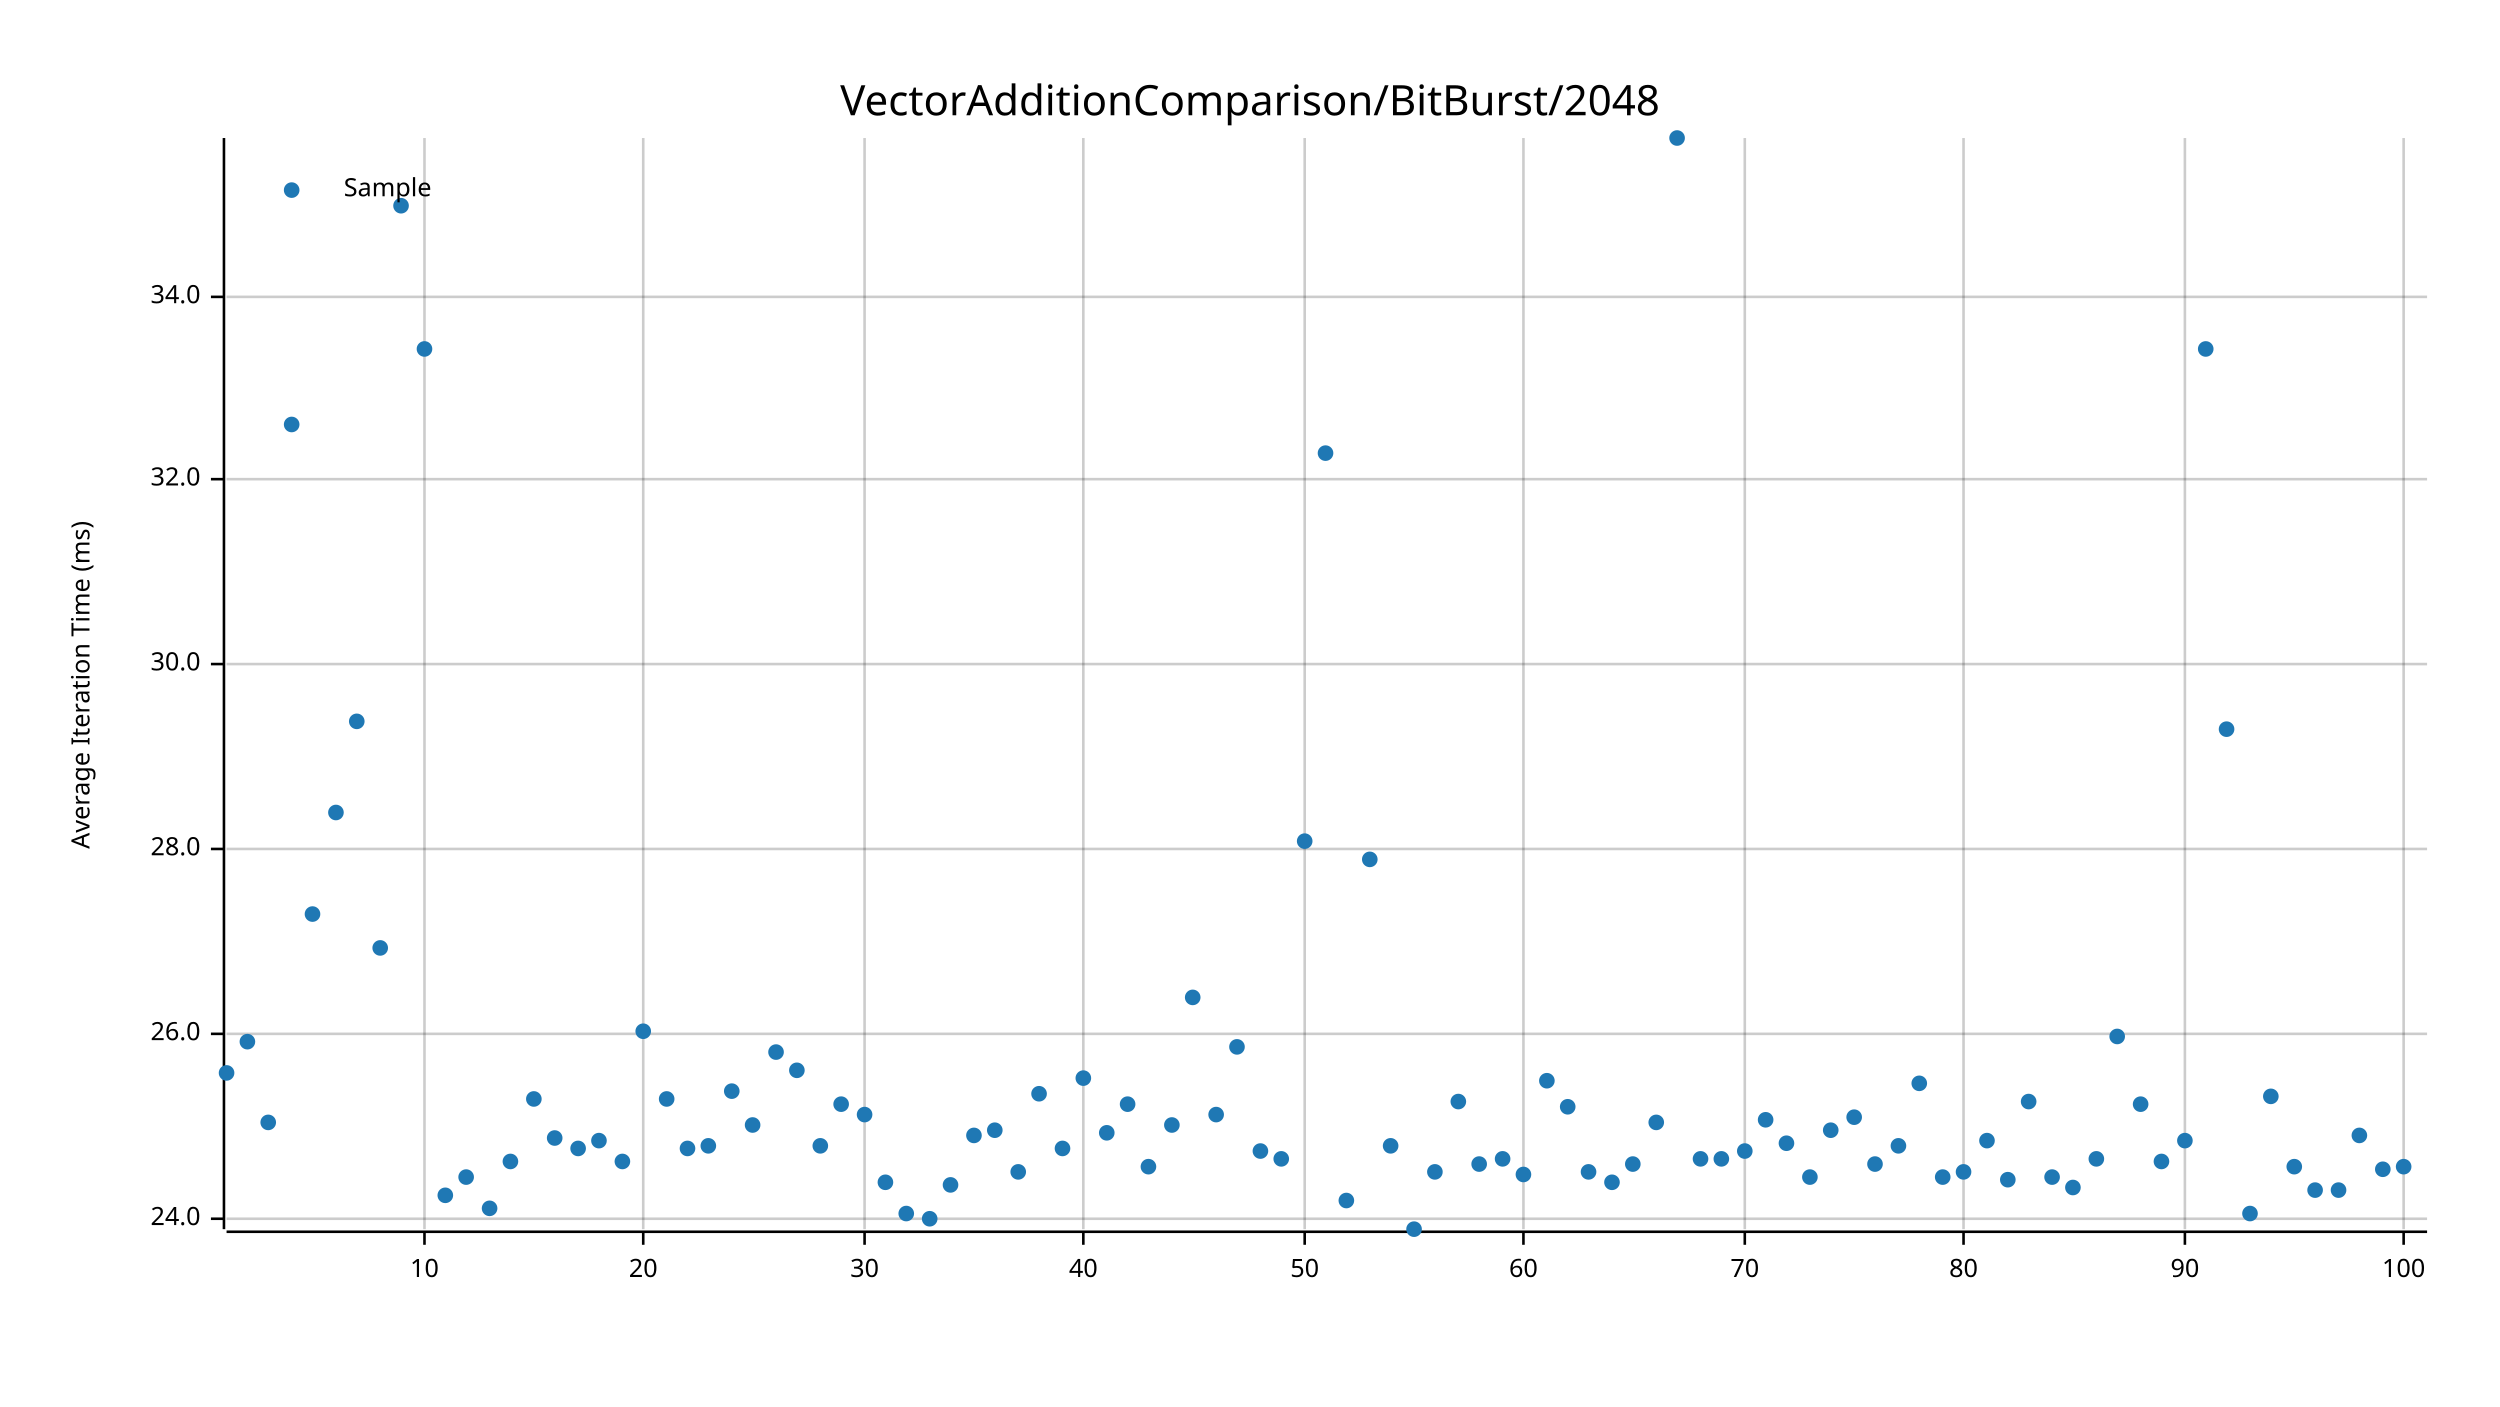
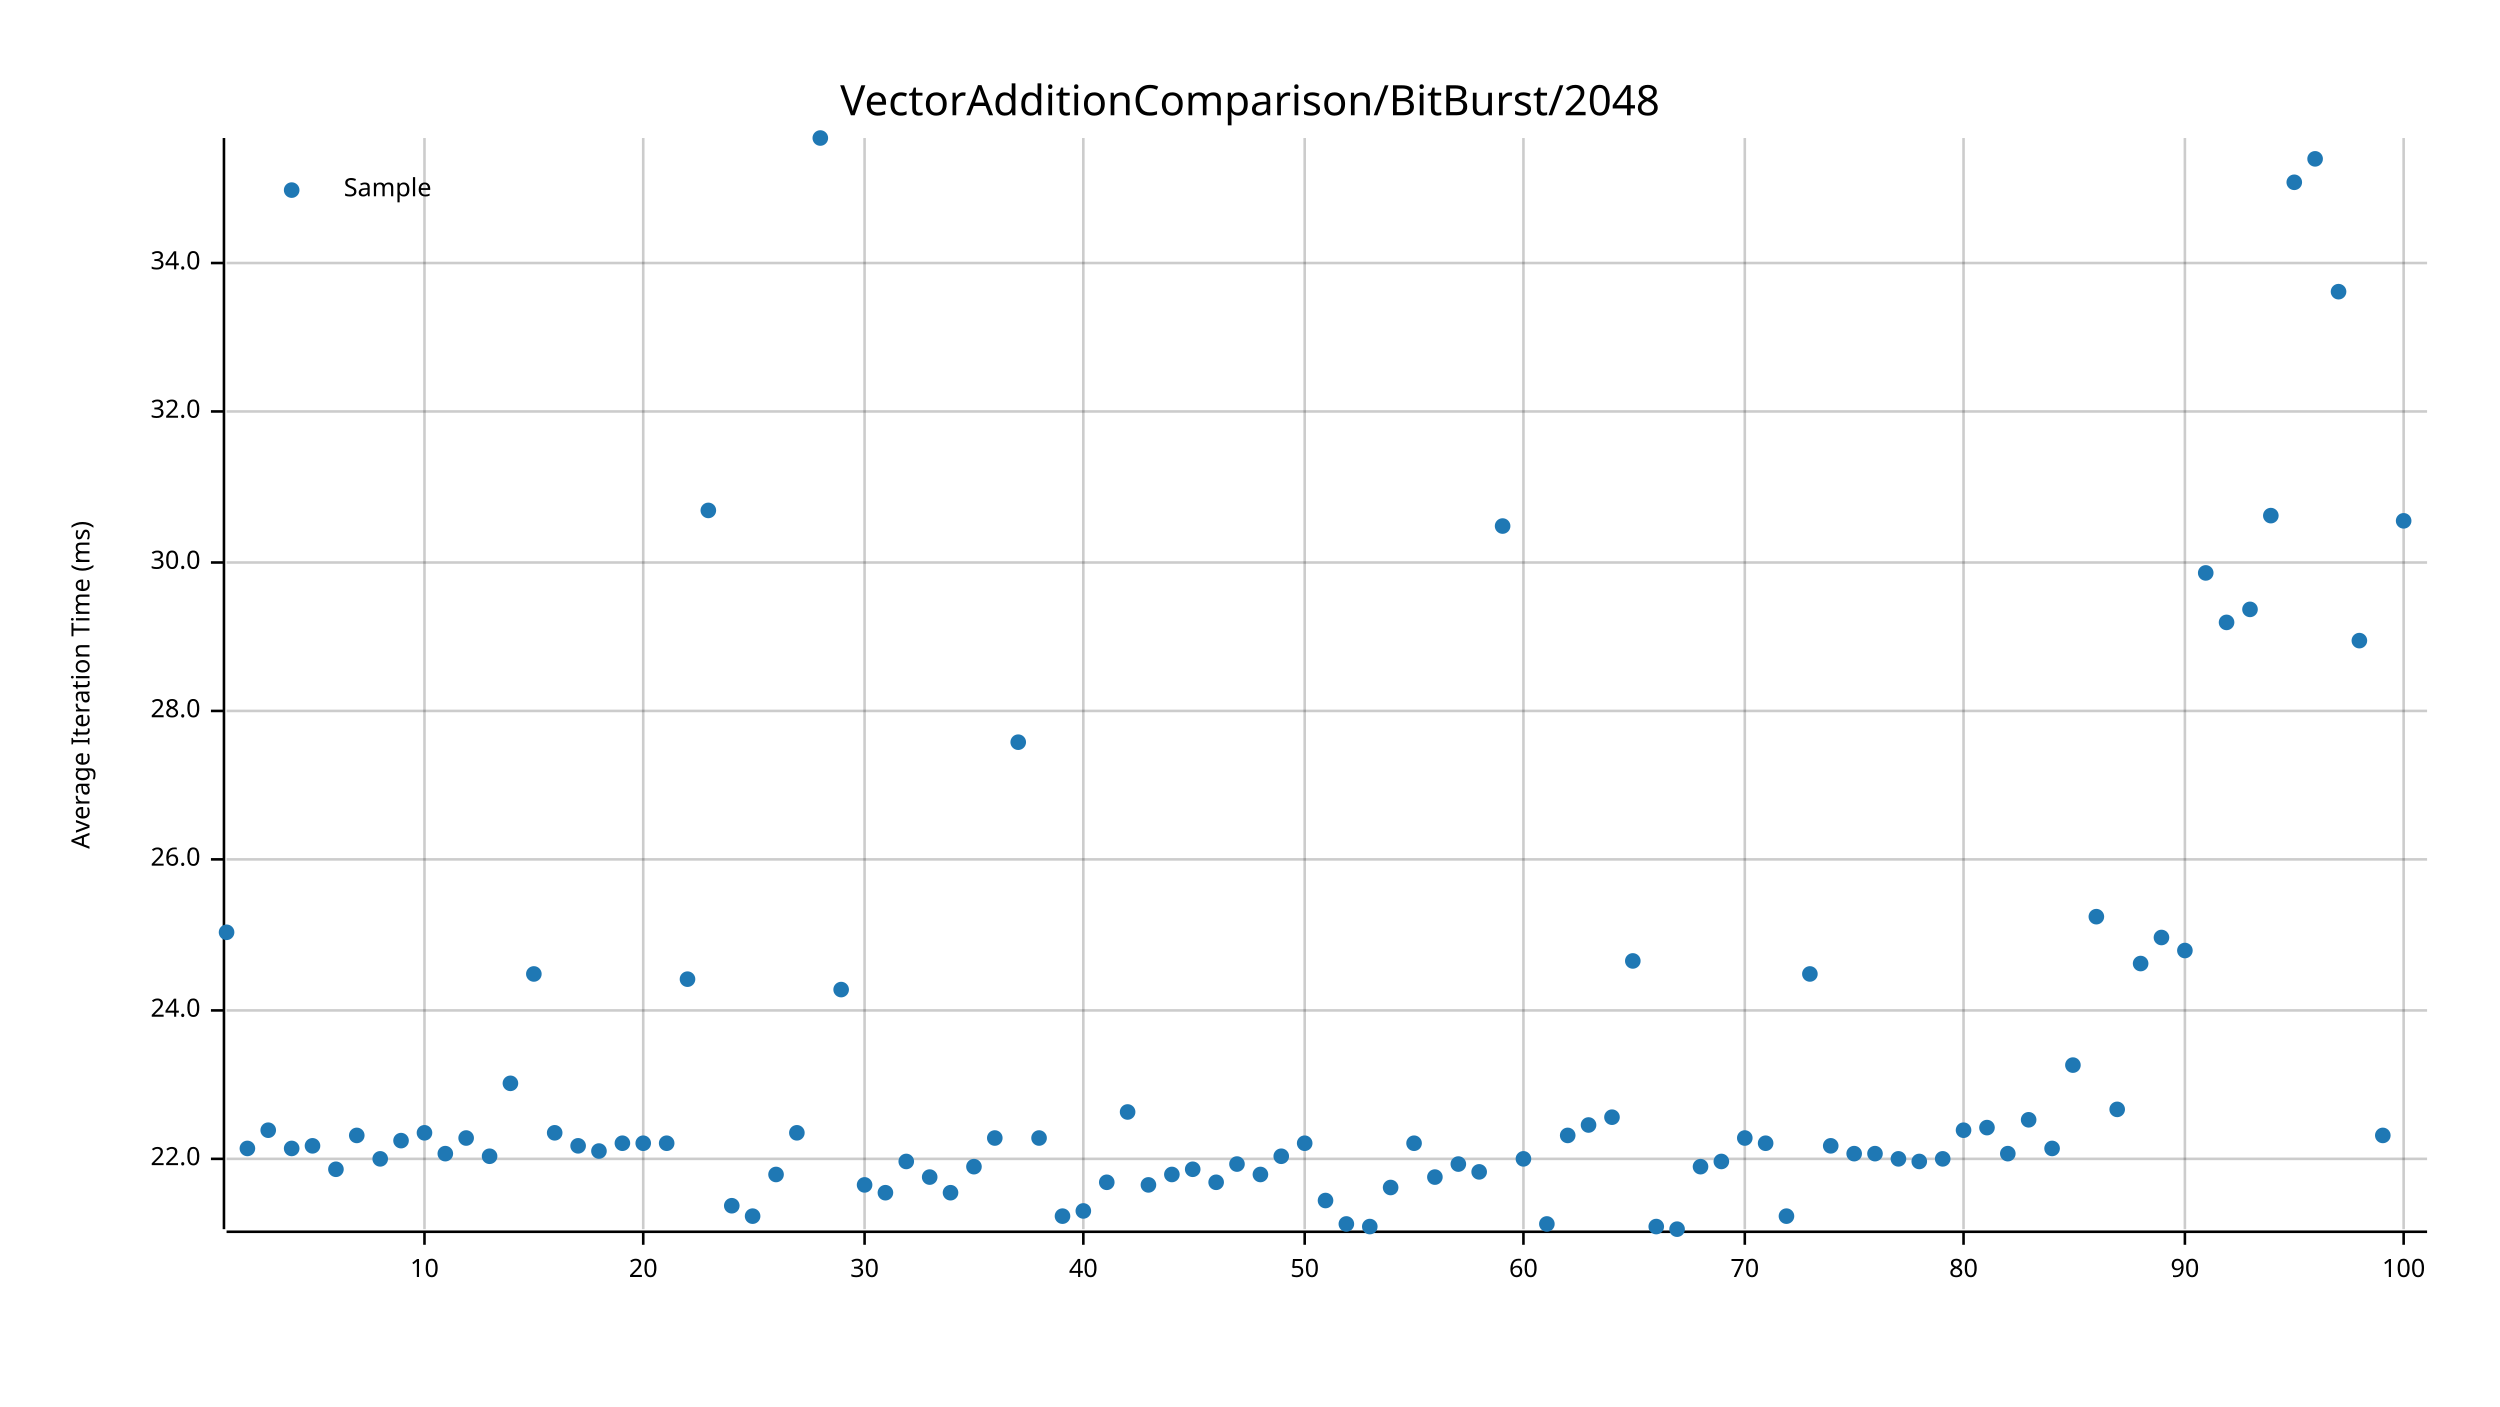
<svg xmlns="http://www.w3.org/2000/svg" width="960" height="540" viewBox="0 0 960 540">
  <text x="480" y="32" dy="0.76em" text-anchor="middle" font-family="sans-serif" font-size="16.129" opacity="1" fill="#000000">
VectorAdditionComparison/BitBurst/2048
</text>
  <text x="27" y="263" dy="0.76em" text-anchor="middle" font-family="sans-serif" font-size="9.677" opacity="1" fill="#000000" transform="rotate(270, 27, 263)">
Average Iteration Time (ms)
</text>
  <line opacity="0.2" stroke="#000000" stroke-width="1" x1="163" y1="472" x2="163" y2="53" />
  <line opacity="0.2" stroke="#000000" stroke-width="1" x1="247" y1="472" x2="247" y2="53" />
  <line opacity="0.2" stroke="#000000" stroke-width="1" x1="332" y1="472" x2="332" y2="53" />
  <line opacity="0.2" stroke="#000000" stroke-width="1" x1="416" y1="472" x2="416" y2="53" />
  <line opacity="0.2" stroke="#000000" stroke-width="1" x1="501" y1="472" x2="501" y2="53" />
  <line opacity="0.2" stroke="#000000" stroke-width="1" x1="585" y1="472" x2="585" y2="53" />
  <line opacity="0.2" stroke="#000000" stroke-width="1" x1="670" y1="472" x2="670" y2="53" />
  <line opacity="0.2" stroke="#000000" stroke-width="1" x1="754" y1="472" x2="754" y2="53" />
  <line opacity="0.2" stroke="#000000" stroke-width="1" x1="839" y1="472" x2="839" y2="53" />
  <line opacity="0.2" stroke="#000000" stroke-width="1" x1="923" y1="472" x2="923" y2="53" />
-   <line opacity="0.2" stroke="#000000" stroke-width="1" x1="87" y1="468" x2="932" y2="468" />
-   <line opacity="0.2" stroke="#000000" stroke-width="1" x1="87" y1="397" x2="932" y2="397" />
-   <line opacity="0.2" stroke="#000000" stroke-width="1" x1="87" y1="326" x2="932" y2="326" />
-   <line opacity="0.2" stroke="#000000" stroke-width="1" x1="87" y1="255" x2="932" y2="255" />
-   <line opacity="0.2" stroke="#000000" stroke-width="1" x1="87" y1="184" x2="932" y2="184" />
-   <line opacity="0.2" stroke="#000000" stroke-width="1" x1="87" y1="114" x2="932" y2="114" />
+   <line opacity="0.2" stroke="#000000" stroke-width="1" x1="87" y1="445" x2="932" y2="445" />
+   <line opacity="0.2" stroke="#000000" stroke-width="1" x1="87" y1="388" x2="932" y2="388" />
+   <line opacity="0.2" stroke="#000000" stroke-width="1" x1="87" y1="330" x2="932" y2="330" />
+   <line opacity="0.2" stroke="#000000" stroke-width="1" x1="87" y1="273" x2="932" y2="273" />
+   <line opacity="0.2" stroke="#000000" stroke-width="1" x1="87" y1="216" x2="932" y2="216" />
+   <line opacity="0.2" stroke="#000000" stroke-width="1" x1="87" y1="158" x2="932" y2="158" />
+   <line opacity="0.2" stroke="#000000" stroke-width="1" x1="87" y1="101" x2="932" y2="101" />
  <polyline fill="none" opacity="1" stroke="#000000" stroke-width="1" points="86,53 86,472 " />
-   <text x="77" y="468" dy="0.5ex" text-anchor="end" font-family="sans-serif" font-size="9.677" opacity="1" fill="#000000">
+   <text x="77" y="445" dy="0.5ex" text-anchor="end" font-family="sans-serif" font-size="9.677" opacity="1" fill="#000000">
+ 22.0
+ </text>
+   <polyline fill="none" opacity="1" stroke="#000000" stroke-width="1" points="81,445 86,445 " />
+   <text x="77" y="388" dy="0.5ex" text-anchor="end" font-family="sans-serif" font-size="9.677" opacity="1" fill="#000000">
24.0
</text>
-   <polyline fill="none" opacity="1" stroke="#000000" stroke-width="1" points="81,468 86,468 " />
-   <text x="77" y="397" dy="0.5ex" text-anchor="end" font-family="sans-serif" font-size="9.677" opacity="1" fill="#000000">
+   <polyline fill="none" opacity="1" stroke="#000000" stroke-width="1" points="81,388 86,388 " />
+   <text x="77" y="330" dy="0.5ex" text-anchor="end" font-family="sans-serif" font-size="9.677" opacity="1" fill="#000000">
26.0
</text>
-   <polyline fill="none" opacity="1" stroke="#000000" stroke-width="1" points="81,397 86,397 " />
-   <text x="77" y="326" dy="0.5ex" text-anchor="end" font-family="sans-serif" font-size="9.677" opacity="1" fill="#000000">
+   <polyline fill="none" opacity="1" stroke="#000000" stroke-width="1" points="81,330 86,330 " />
+   <text x="77" y="273" dy="0.5ex" text-anchor="end" font-family="sans-serif" font-size="9.677" opacity="1" fill="#000000">
28.0
</text>
-   <polyline fill="none" opacity="1" stroke="#000000" stroke-width="1" points="81,326 86,326 " />
-   <text x="77" y="255" dy="0.5ex" text-anchor="end" font-family="sans-serif" font-size="9.677" opacity="1" fill="#000000">
+   <polyline fill="none" opacity="1" stroke="#000000" stroke-width="1" points="81,273 86,273 " />
+   <text x="77" y="216" dy="0.5ex" text-anchor="end" font-family="sans-serif" font-size="9.677" opacity="1" fill="#000000">
30.0
</text>
-   <polyline fill="none" opacity="1" stroke="#000000" stroke-width="1" points="81,255 86,255 " />
-   <text x="77" y="184" dy="0.5ex" text-anchor="end" font-family="sans-serif" font-size="9.677" opacity="1" fill="#000000">
+   <polyline fill="none" opacity="1" stroke="#000000" stroke-width="1" points="81,216 86,216 " />
+   <text x="77" y="158" dy="0.5ex" text-anchor="end" font-family="sans-serif" font-size="9.677" opacity="1" fill="#000000">
32.0
</text>
-   <polyline fill="none" opacity="1" stroke="#000000" stroke-width="1" points="81,184 86,184 " />
-   <text x="77" y="114" dy="0.5ex" text-anchor="end" font-family="sans-serif" font-size="9.677" opacity="1" fill="#000000">
+   <polyline fill="none" opacity="1" stroke="#000000" stroke-width="1" points="81,158 86,158 " />
+   <text x="77" y="101" dy="0.5ex" text-anchor="end" font-family="sans-serif" font-size="9.677" opacity="1" fill="#000000">
34.0
</text>
-   <polyline fill="none" opacity="1" stroke="#000000" stroke-width="1" points="81,114 86,114 " />
+   <polyline fill="none" opacity="1" stroke="#000000" stroke-width="1" points="81,101 86,101 " />
  <polyline fill="none" opacity="1" stroke="#000000" stroke-width="1" points="87,473 932,473 " />
  <text x="163" y="483" dy="0.76em" text-anchor="middle" font-family="sans-serif" font-size="9.677" opacity="1" fill="#000000">
10
</text>
  <polyline fill="none" opacity="1" stroke="#000000" stroke-width="1" points="163,473 163,478 " />
  <text x="247" y="483" dy="0.76em" text-anchor="middle" font-family="sans-serif" font-size="9.677" opacity="1" fill="#000000">
20
</text>
  <polyline fill="none" opacity="1" stroke="#000000" stroke-width="1" points="247,473 247,478 " />
  <text x="332" y="483" dy="0.76em" text-anchor="middle" font-family="sans-serif" font-size="9.677" opacity="1" fill="#000000">
30
</text>
  <polyline fill="none" opacity="1" stroke="#000000" stroke-width="1" points="332,473 332,478 " />
  <text x="416" y="483" dy="0.76em" text-anchor="middle" font-family="sans-serif" font-size="9.677" opacity="1" fill="#000000">
40
</text>
  <polyline fill="none" opacity="1" stroke="#000000" stroke-width="1" points="416,473 416,478 " />
  <text x="501" y="483" dy="0.76em" text-anchor="middle" font-family="sans-serif" font-size="9.677" opacity="1" fill="#000000">
50
</text>
  <polyline fill="none" opacity="1" stroke="#000000" stroke-width="1" points="501,473 501,478 " />
  <text x="585" y="483" dy="0.76em" text-anchor="middle" font-family="sans-serif" font-size="9.677" opacity="1" fill="#000000">
60
</text>
  <polyline fill="none" opacity="1" stroke="#000000" stroke-width="1" points="585,473 585,478 " />
  <text x="670" y="483" dy="0.76em" text-anchor="middle" font-family="sans-serif" font-size="9.677" opacity="1" fill="#000000">
70
</text>
  <polyline fill="none" opacity="1" stroke="#000000" stroke-width="1" points="670,473 670,478 " />
  <text x="754" y="483" dy="0.76em" text-anchor="middle" font-family="sans-serif" font-size="9.677" opacity="1" fill="#000000">
80
</text>
  <polyline fill="none" opacity="1" stroke="#000000" stroke-width="1" points="754,473 754,478 " />
  <text x="839" y="483" dy="0.76em" text-anchor="middle" font-family="sans-serif" font-size="9.677" opacity="1" fill="#000000">
90
</text>
  <polyline fill="none" opacity="1" stroke="#000000" stroke-width="1" points="839,473 839,478 " />
  <text x="923" y="483" dy="0.76em" text-anchor="middle" font-family="sans-serif" font-size="9.677" opacity="1" fill="#000000">
100
</text>
  <polyline fill="none" opacity="1" stroke="#000000" stroke-width="1" points="923,473 923,478 " />
-   <circle cx="87" cy="412" r="3" opacity="1" fill="#1F78B4" stroke="none" stroke-width="1" />
-   <circle cx="95" cy="400" r="3" opacity="1" fill="#1F78B4" stroke="none" stroke-width="1" />
-   <circle cx="103" cy="431" r="3" opacity="1" fill="#1F78B4" stroke="none" stroke-width="1" />
-   <circle cx="112" cy="163" r="3" opacity="1" fill="#1F78B4" stroke="none" stroke-width="1" />
-   <circle cx="120" cy="351" r="3" opacity="1" fill="#1F78B4" stroke="none" stroke-width="1" />
-   <circle cx="129" cy="312" r="3" opacity="1" fill="#1F78B4" stroke="none" stroke-width="1" />
-   <circle cx="137" cy="277" r="3" opacity="1" fill="#1F78B4" stroke="none" stroke-width="1" />
-   <circle cx="146" cy="364" r="3" opacity="1" fill="#1F78B4" stroke="none" stroke-width="1" />
-   <circle cx="154" cy="79" r="3" opacity="1" fill="#1F78B4" stroke="none" stroke-width="1" />
-   <circle cx="163" cy="134" r="3" opacity="1" fill="#1F78B4" stroke="none" stroke-width="1" />
-   <circle cx="171" cy="459" r="3" opacity="1" fill="#1F78B4" stroke="none" stroke-width="1" />
-   <circle cx="179" cy="452" r="3" opacity="1" fill="#1F78B4" stroke="none" stroke-width="1" />
-   <circle cx="188" cy="464" r="3" opacity="1" fill="#1F78B4" stroke="none" stroke-width="1" />
-   <circle cx="196" cy="446" r="3" opacity="1" fill="#1F78B4" stroke="none" stroke-width="1" />
-   <circle cx="205" cy="422" r="3" opacity="1" fill="#1F78B4" stroke="none" stroke-width="1" />
-   <circle cx="213" cy="437" r="3" opacity="1" fill="#1F78B4" stroke="none" stroke-width="1" />
-   <circle cx="222" cy="441" r="3" opacity="1" fill="#1F78B4" stroke="none" stroke-width="1" />
-   <circle cx="230" cy="438" r="3" opacity="1" fill="#1F78B4" stroke="none" stroke-width="1" />
-   <circle cx="239" cy="446" r="3" opacity="1" fill="#1F78B4" stroke="none" stroke-width="1" />
-   <circle cx="247" cy="396" r="3" opacity="1" fill="#1F78B4" stroke="none" stroke-width="1" />
-   <circle cx="256" cy="422" r="3" opacity="1" fill="#1F78B4" stroke="none" stroke-width="1" />
-   <circle cx="264" cy="441" r="3" opacity="1" fill="#1F78B4" stroke="none" stroke-width="1" />
-   <circle cx="272" cy="440" r="3" opacity="1" fill="#1F78B4" stroke="none" stroke-width="1" />
-   <circle cx="281" cy="419" r="3" opacity="1" fill="#1F78B4" stroke="none" stroke-width="1" />
-   <circle cx="289" cy="432" r="3" opacity="1" fill="#1F78B4" stroke="none" stroke-width="1" />
-   <circle cx="298" cy="404" r="3" opacity="1" fill="#1F78B4" stroke="none" stroke-width="1" />
-   <circle cx="306" cy="411" r="3" opacity="1" fill="#1F78B4" stroke="none" stroke-width="1" />
-   <circle cx="315" cy="440" r="3" opacity="1" fill="#1F78B4" stroke="none" stroke-width="1" />
-   <circle cx="323" cy="424" r="3" opacity="1" fill="#1F78B4" stroke="none" stroke-width="1" />
-   <circle cx="332" cy="428" r="3" opacity="1" fill="#1F78B4" stroke="none" stroke-width="1" />
-   <circle cx="340" cy="454" r="3" opacity="1" fill="#1F78B4" stroke="none" stroke-width="1" />
-   <circle cx="348" cy="466" r="3" opacity="1" fill="#1F78B4" stroke="none" stroke-width="1" />
-   <circle cx="357" cy="468" r="3" opacity="1" fill="#1F78B4" stroke="none" stroke-width="1" />
-   <circle cx="365" cy="455" r="3" opacity="1" fill="#1F78B4" stroke="none" stroke-width="1" />
-   <circle cx="374" cy="436" r="3" opacity="1" fill="#1F78B4" stroke="none" stroke-width="1" />
-   <circle cx="382" cy="434" r="3" opacity="1" fill="#1F78B4" stroke="none" stroke-width="1" />
-   <circle cx="391" cy="450" r="3" opacity="1" fill="#1F78B4" stroke="none" stroke-width="1" />
-   <circle cx="399" cy="420" r="3" opacity="1" fill="#1F78B4" stroke="none" stroke-width="1" />
-   <circle cx="408" cy="441" r="3" opacity="1" fill="#1F78B4" stroke="none" stroke-width="1" />
-   <circle cx="416" cy="414" r="3" opacity="1" fill="#1F78B4" stroke="none" stroke-width="1" />
-   <circle cx="425" cy="435" r="3" opacity="1" fill="#1F78B4" stroke="none" stroke-width="1" />
-   <circle cx="433" cy="424" r="3" opacity="1" fill="#1F78B4" stroke="none" stroke-width="1" />
-   <circle cx="441" cy="448" r="3" opacity="1" fill="#1F78B4" stroke="none" stroke-width="1" />
-   <circle cx="450" cy="432" r="3" opacity="1" fill="#1F78B4" stroke="none" stroke-width="1" />
-   <circle cx="458" cy="383" r="3" opacity="1" fill="#1F78B4" stroke="none" stroke-width="1" />
-   <circle cx="467" cy="428" r="3" opacity="1" fill="#1F78B4" stroke="none" stroke-width="1" />
-   <circle cx="475" cy="402" r="3" opacity="1" fill="#1F78B4" stroke="none" stroke-width="1" />
-   <circle cx="484" cy="442" r="3" opacity="1" fill="#1F78B4" stroke="none" stroke-width="1" />
-   <circle cx="492" cy="445" r="3" opacity="1" fill="#1F78B4" stroke="none" stroke-width="1" />
-   <circle cx="501" cy="323" r="3" opacity="1" fill="#1F78B4" stroke="none" stroke-width="1" />
-   <circle cx="509" cy="174" r="3" opacity="1" fill="#1F78B4" stroke="none" stroke-width="1" />
-   <circle cx="517" cy="461" r="3" opacity="1" fill="#1F78B4" stroke="none" stroke-width="1" />
-   <circle cx="526" cy="330" r="3" opacity="1" fill="#1F78B4" stroke="none" stroke-width="1" />
-   <circle cx="534" cy="440" r="3" opacity="1" fill="#1F78B4" stroke="none" stroke-width="1" />
-   <circle cx="543" cy="472" r="3" opacity="1" fill="#1F78B4" stroke="none" stroke-width="1" />
-   <circle cx="551" cy="450" r="3" opacity="1" fill="#1F78B4" stroke="none" stroke-width="1" />
-   <circle cx="560" cy="423" r="3" opacity="1" fill="#1F78B4" stroke="none" stroke-width="1" />
-   <circle cx="568" cy="447" r="3" opacity="1" fill="#1F78B4" stroke="none" stroke-width="1" />
-   <circle cx="577" cy="445" r="3" opacity="1" fill="#1F78B4" stroke="none" stroke-width="1" />
-   <circle cx="585" cy="451" r="3" opacity="1" fill="#1F78B4" stroke="none" stroke-width="1" />
-   <circle cx="594" cy="415" r="3" opacity="1" fill="#1F78B4" stroke="none" stroke-width="1" />
-   <circle cx="602" cy="425" r="3" opacity="1" fill="#1F78B4" stroke="none" stroke-width="1" />
-   <circle cx="610" cy="450" r="3" opacity="1" fill="#1F78B4" stroke="none" stroke-width="1" />
-   <circle cx="619" cy="454" r="3" opacity="1" fill="#1F78B4" stroke="none" stroke-width="1" />
-   <circle cx="627" cy="447" r="3" opacity="1" fill="#1F78B4" stroke="none" stroke-width="1" />
-   <circle cx="636" cy="431" r="3" opacity="1" fill="#1F78B4" stroke="none" stroke-width="1" />
-   <circle cx="644" cy="53" r="3" opacity="1" fill="#1F78B4" stroke="none" stroke-width="1" />
-   <circle cx="653" cy="445" r="3" opacity="1" fill="#1F78B4" stroke="none" stroke-width="1" />
-   <circle cx="661" cy="445" r="3" opacity="1" fill="#1F78B4" stroke="none" stroke-width="1" />
-   <circle cx="670" cy="442" r="3" opacity="1" fill="#1F78B4" stroke="none" stroke-width="1" />
-   <circle cx="678" cy="430" r="3" opacity="1" fill="#1F78B4" stroke="none" stroke-width="1" />
-   <circle cx="686" cy="439" r="3" opacity="1" fill="#1F78B4" stroke="none" stroke-width="1" />
-   <circle cx="695" cy="452" r="3" opacity="1" fill="#1F78B4" stroke="none" stroke-width="1" />
-   <circle cx="703" cy="434" r="3" opacity="1" fill="#1F78B4" stroke="none" stroke-width="1" />
-   <circle cx="712" cy="429" r="3" opacity="1" fill="#1F78B4" stroke="none" stroke-width="1" />
-   <circle cx="720" cy="447" r="3" opacity="1" fill="#1F78B4" stroke="none" stroke-width="1" />
-   <circle cx="729" cy="440" r="3" opacity="1" fill="#1F78B4" stroke="none" stroke-width="1" />
-   <circle cx="737" cy="416" r="3" opacity="1" fill="#1F78B4" stroke="none" stroke-width="1" />
-   <circle cx="746" cy="452" r="3" opacity="1" fill="#1F78B4" stroke="none" stroke-width="1" />
-   <circle cx="754" cy="450" r="3" opacity="1" fill="#1F78B4" stroke="none" stroke-width="1" />
-   <circle cx="763" cy="438" r="3" opacity="1" fill="#1F78B4" stroke="none" stroke-width="1" />
-   <circle cx="771" cy="453" r="3" opacity="1" fill="#1F78B4" stroke="none" stroke-width="1" />
-   <circle cx="779" cy="423" r="3" opacity="1" fill="#1F78B4" stroke="none" stroke-width="1" />
-   <circle cx="788" cy="452" r="3" opacity="1" fill="#1F78B4" stroke="none" stroke-width="1" />
-   <circle cx="796" cy="456" r="3" opacity="1" fill="#1F78B4" stroke="none" stroke-width="1" />
-   <circle cx="805" cy="445" r="3" opacity="1" fill="#1F78B4" stroke="none" stroke-width="1" />
-   <circle cx="813" cy="398" r="3" opacity="1" fill="#1F78B4" stroke="none" stroke-width="1" />
-   <circle cx="822" cy="424" r="3" opacity="1" fill="#1F78B4" stroke="none" stroke-width="1" />
-   <circle cx="830" cy="446" r="3" opacity="1" fill="#1F78B4" stroke="none" stroke-width="1" />
-   <circle cx="839" cy="438" r="3" opacity="1" fill="#1F78B4" stroke="none" stroke-width="1" />
-   <circle cx="847" cy="134" r="3" opacity="1" fill="#1F78B4" stroke="none" stroke-width="1" />
-   <circle cx="855" cy="280" r="3" opacity="1" fill="#1F78B4" stroke="none" stroke-width="1" />
-   <circle cx="864" cy="466" r="3" opacity="1" fill="#1F78B4" stroke="none" stroke-width="1" />
-   <circle cx="872" cy="421" r="3" opacity="1" fill="#1F78B4" stroke="none" stroke-width="1" />
-   <circle cx="881" cy="448" r="3" opacity="1" fill="#1F78B4" stroke="none" stroke-width="1" />
-   <circle cx="889" cy="457" r="3" opacity="1" fill="#1F78B4" stroke="none" stroke-width="1" />
-   <circle cx="898" cy="457" r="3" opacity="1" fill="#1F78B4" stroke="none" stroke-width="1" />
-   <circle cx="906" cy="436" r="3" opacity="1" fill="#1F78B4" stroke="none" stroke-width="1" />
-   <circle cx="915" cy="449" r="3" opacity="1" fill="#1F78B4" stroke="none" stroke-width="1" />
-   <circle cx="923" cy="448" r="3" opacity="1" fill="#1F78B4" stroke="none" stroke-width="1" />
+   <circle cx="87" cy="358" r="3" opacity="1" fill="#1F78B4" stroke="none" stroke-width="1" />
+   <circle cx="95" cy="441" r="3" opacity="1" fill="#1F78B4" stroke="none" stroke-width="1" />
+   <circle cx="103" cy="434" r="3" opacity="1" fill="#1F78B4" stroke="none" stroke-width="1" />
+   <circle cx="112" cy="441" r="3" opacity="1" fill="#1F78B4" stroke="none" stroke-width="1" />
+   <circle cx="120" cy="440" r="3" opacity="1" fill="#1F78B4" stroke="none" stroke-width="1" />
+   <circle cx="129" cy="449" r="3" opacity="1" fill="#1F78B4" stroke="none" stroke-width="1" />
+   <circle cx="137" cy="436" r="3" opacity="1" fill="#1F78B4" stroke="none" stroke-width="1" />
+   <circle cx="146" cy="445" r="3" opacity="1" fill="#1F78B4" stroke="none" stroke-width="1" />
+   <circle cx="154" cy="438" r="3" opacity="1" fill="#1F78B4" stroke="none" stroke-width="1" />
+   <circle cx="163" cy="435" r="3" opacity="1" fill="#1F78B4" stroke="none" stroke-width="1" />
+   <circle cx="171" cy="443" r="3" opacity="1" fill="#1F78B4" stroke="none" stroke-width="1" />
+   <circle cx="179" cy="437" r="3" opacity="1" fill="#1F78B4" stroke="none" stroke-width="1" />
+   <circle cx="188" cy="444" r="3" opacity="1" fill="#1F78B4" stroke="none" stroke-width="1" />
+   <circle cx="196" cy="416" r="3" opacity="1" fill="#1F78B4" stroke="none" stroke-width="1" />
+   <circle cx="205" cy="374" r="3" opacity="1" fill="#1F78B4" stroke="none" stroke-width="1" />
+   <circle cx="213" cy="435" r="3" opacity="1" fill="#1F78B4" stroke="none" stroke-width="1" />
+   <circle cx="222" cy="440" r="3" opacity="1" fill="#1F78B4" stroke="none" stroke-width="1" />
+   <circle cx="230" cy="442" r="3" opacity="1" fill="#1F78B4" stroke="none" stroke-width="1" />
+   <circle cx="239" cy="439" r="3" opacity="1" fill="#1F78B4" stroke="none" stroke-width="1" />
+   <circle cx="247" cy="439" r="3" opacity="1" fill="#1F78B4" stroke="none" stroke-width="1" />
+   <circle cx="256" cy="439" r="3" opacity="1" fill="#1F78B4" stroke="none" stroke-width="1" />
+   <circle cx="264" cy="376" r="3" opacity="1" fill="#1F78B4" stroke="none" stroke-width="1" />
+   <circle cx="272" cy="196" r="3" opacity="1" fill="#1F78B4" stroke="none" stroke-width="1" />
+   <circle cx="281" cy="463" r="3" opacity="1" fill="#1F78B4" stroke="none" stroke-width="1" />
+   <circle cx="289" cy="467" r="3" opacity="1" fill="#1F78B4" stroke="none" stroke-width="1" />
+   <circle cx="298" cy="451" r="3" opacity="1" fill="#1F78B4" stroke="none" stroke-width="1" />
+   <circle cx="306" cy="435" r="3" opacity="1" fill="#1F78B4" stroke="none" stroke-width="1" />
+   <circle cx="315" cy="53" r="3" opacity="1" fill="#1F78B4" stroke="none" stroke-width="1" />
+   <circle cx="323" cy="380" r="3" opacity="1" fill="#1F78B4" stroke="none" stroke-width="1" />
+   <circle cx="332" cy="455" r="3" opacity="1" fill="#1F78B4" stroke="none" stroke-width="1" />
+   <circle cx="340" cy="458" r="3" opacity="1" fill="#1F78B4" stroke="none" stroke-width="1" />
+   <circle cx="348" cy="446" r="3" opacity="1" fill="#1F78B4" stroke="none" stroke-width="1" />
+   <circle cx="357" cy="452" r="3" opacity="1" fill="#1F78B4" stroke="none" stroke-width="1" />
+   <circle cx="365" cy="458" r="3" opacity="1" fill="#1F78B4" stroke="none" stroke-width="1" />
+   <circle cx="374" cy="448" r="3" opacity="1" fill="#1F78B4" stroke="none" stroke-width="1" />
+   <circle cx="382" cy="437" r="3" opacity="1" fill="#1F78B4" stroke="none" stroke-width="1" />
+   <circle cx="391" cy="285" r="3" opacity="1" fill="#1F78B4" stroke="none" stroke-width="1" />
+   <circle cx="399" cy="437" r="3" opacity="1" fill="#1F78B4" stroke="none" stroke-width="1" />
+   <circle cx="408" cy="467" r="3" opacity="1" fill="#1F78B4" stroke="none" stroke-width="1" />
+   <circle cx="416" cy="465" r="3" opacity="1" fill="#1F78B4" stroke="none" stroke-width="1" />
+   <circle cx="425" cy="454" r="3" opacity="1" fill="#1F78B4" stroke="none" stroke-width="1" />
+   <circle cx="433" cy="427" r="3" opacity="1" fill="#1F78B4" stroke="none" stroke-width="1" />
+   <circle cx="441" cy="455" r="3" opacity="1" fill="#1F78B4" stroke="none" stroke-width="1" />
+   <circle cx="450" cy="451" r="3" opacity="1" fill="#1F78B4" stroke="none" stroke-width="1" />
+   <circle cx="458" cy="449" r="3" opacity="1" fill="#1F78B4" stroke="none" stroke-width="1" />
+   <circle cx="467" cy="454" r="3" opacity="1" fill="#1F78B4" stroke="none" stroke-width="1" />
+   <circle cx="475" cy="447" r="3" opacity="1" fill="#1F78B4" stroke="none" stroke-width="1" />
+   <circle cx="484" cy="451" r="3" opacity="1" fill="#1F78B4" stroke="none" stroke-width="1" />
+   <circle cx="492" cy="444" r="3" opacity="1" fill="#1F78B4" stroke="none" stroke-width="1" />
+   <circle cx="501" cy="439" r="3" opacity="1" fill="#1F78B4" stroke="none" stroke-width="1" />
+   <circle cx="509" cy="461" r="3" opacity="1" fill="#1F78B4" stroke="none" stroke-width="1" />
+   <circle cx="517" cy="470" r="3" opacity="1" fill="#1F78B4" stroke="none" stroke-width="1" />
+   <circle cx="526" cy="471" r="3" opacity="1" fill="#1F78B4" stroke="none" stroke-width="1" />
+   <circle cx="534" cy="456" r="3" opacity="1" fill="#1F78B4" stroke="none" stroke-width="1" />
+   <circle cx="543" cy="439" r="3" opacity="1" fill="#1F78B4" stroke="none" stroke-width="1" />
+   <circle cx="551" cy="452" r="3" opacity="1" fill="#1F78B4" stroke="none" stroke-width="1" />
+   <circle cx="560" cy="447" r="3" opacity="1" fill="#1F78B4" stroke="none" stroke-width="1" />
+   <circle cx="568" cy="450" r="3" opacity="1" fill="#1F78B4" stroke="none" stroke-width="1" />
+   <circle cx="577" cy="202" r="3" opacity="1" fill="#1F78B4" stroke="none" stroke-width="1" />
+   <circle cx="585" cy="445" r="3" opacity="1" fill="#1F78B4" stroke="none" stroke-width="1" />
+   <circle cx="594" cy="470" r="3" opacity="1" fill="#1F78B4" stroke="none" stroke-width="1" />
+   <circle cx="602" cy="436" r="3" opacity="1" fill="#1F78B4" stroke="none" stroke-width="1" />
+   <circle cx="610" cy="432" r="3" opacity="1" fill="#1F78B4" stroke="none" stroke-width="1" />
+   <circle cx="619" cy="429" r="3" opacity="1" fill="#1F78B4" stroke="none" stroke-width="1" />
+   <circle cx="627" cy="369" r="3" opacity="1" fill="#1F78B4" stroke="none" stroke-width="1" />
+   <circle cx="636" cy="471" r="3" opacity="1" fill="#1F78B4" stroke="none" stroke-width="1" />
+   <circle cx="644" cy="472" r="3" opacity="1" fill="#1F78B4" stroke="none" stroke-width="1" />
+   <circle cx="653" cy="448" r="3" opacity="1" fill="#1F78B4" stroke="none" stroke-width="1" />
+   <circle cx="661" cy="446" r="3" opacity="1" fill="#1F78B4" stroke="none" stroke-width="1" />
+   <circle cx="670" cy="437" r="3" opacity="1" fill="#1F78B4" stroke="none" stroke-width="1" />
+   <circle cx="678" cy="439" r="3" opacity="1" fill="#1F78B4" stroke="none" stroke-width="1" />
+   <circle cx="686" cy="467" r="3" opacity="1" fill="#1F78B4" stroke="none" stroke-width="1" />
+   <circle cx="695" cy="374" r="3" opacity="1" fill="#1F78B4" stroke="none" stroke-width="1" />
+   <circle cx="703" cy="440" r="3" opacity="1" fill="#1F78B4" stroke="none" stroke-width="1" />
+   <circle cx="712" cy="443" r="3" opacity="1" fill="#1F78B4" stroke="none" stroke-width="1" />
+   <circle cx="720" cy="443" r="3" opacity="1" fill="#1F78B4" stroke="none" stroke-width="1" />
+   <circle cx="729" cy="445" r="3" opacity="1" fill="#1F78B4" stroke="none" stroke-width="1" />
+   <circle cx="737" cy="446" r="3" opacity="1" fill="#1F78B4" stroke="none" stroke-width="1" />
+   <circle cx="746" cy="445" r="3" opacity="1" fill="#1F78B4" stroke="none" stroke-width="1" />
+   <circle cx="754" cy="434" r="3" opacity="1" fill="#1F78B4" stroke="none" stroke-width="1" />
+   <circle cx="763" cy="433" r="3" opacity="1" fill="#1F78B4" stroke="none" stroke-width="1" />
+   <circle cx="771" cy="443" r="3" opacity="1" fill="#1F78B4" stroke="none" stroke-width="1" />
+   <circle cx="779" cy="430" r="3" opacity="1" fill="#1F78B4" stroke="none" stroke-width="1" />
+   <circle cx="788" cy="441" r="3" opacity="1" fill="#1F78B4" stroke="none" stroke-width="1" />
+   <circle cx="796" cy="409" r="3" opacity="1" fill="#1F78B4" stroke="none" stroke-width="1" />
+   <circle cx="805" cy="352" r="3" opacity="1" fill="#1F78B4" stroke="none" stroke-width="1" />
+   <circle cx="813" cy="426" r="3" opacity="1" fill="#1F78B4" stroke="none" stroke-width="1" />
+   <circle cx="822" cy="370" r="3" opacity="1" fill="#1F78B4" stroke="none" stroke-width="1" />
+   <circle cx="830" cy="360" r="3" opacity="1" fill="#1F78B4" stroke="none" stroke-width="1" />
+   <circle cx="839" cy="365" r="3" opacity="1" fill="#1F78B4" stroke="none" stroke-width="1" />
+   <circle cx="847" cy="220" r="3" opacity="1" fill="#1F78B4" stroke="none" stroke-width="1" />
+   <circle cx="855" cy="239" r="3" opacity="1" fill="#1F78B4" stroke="none" stroke-width="1" />
+   <circle cx="864" cy="234" r="3" opacity="1" fill="#1F78B4" stroke="none" stroke-width="1" />
+   <circle cx="872" cy="198" r="3" opacity="1" fill="#1F78B4" stroke="none" stroke-width="1" />
+   <circle cx="881" cy="70" r="3" opacity="1" fill="#1F78B4" stroke="none" stroke-width="1" />
+   <circle cx="889" cy="61" r="3" opacity="1" fill="#1F78B4" stroke="none" stroke-width="1" />
+   <circle cx="898" cy="112" r="3" opacity="1" fill="#1F78B4" stroke="none" stroke-width="1" />
+   <circle cx="906" cy="246" r="3" opacity="1" fill="#1F78B4" stroke="none" stroke-width="1" />
+   <circle cx="915" cy="436" r="3" opacity="1" fill="#1F78B4" stroke="none" stroke-width="1" />
+   <circle cx="923" cy="200" r="3" opacity="1" fill="#1F78B4" stroke="none" stroke-width="1" />
  <text x="132" y="68" dy="0.76em" text-anchor="start" font-family="sans-serif" font-size="9.677" opacity="1" fill="#000000">
Sample
</text>
  <circle cx="112" cy="73" r="3" opacity="1" fill="#1F78B4" stroke="none" stroke-width="1" />
</svg>
